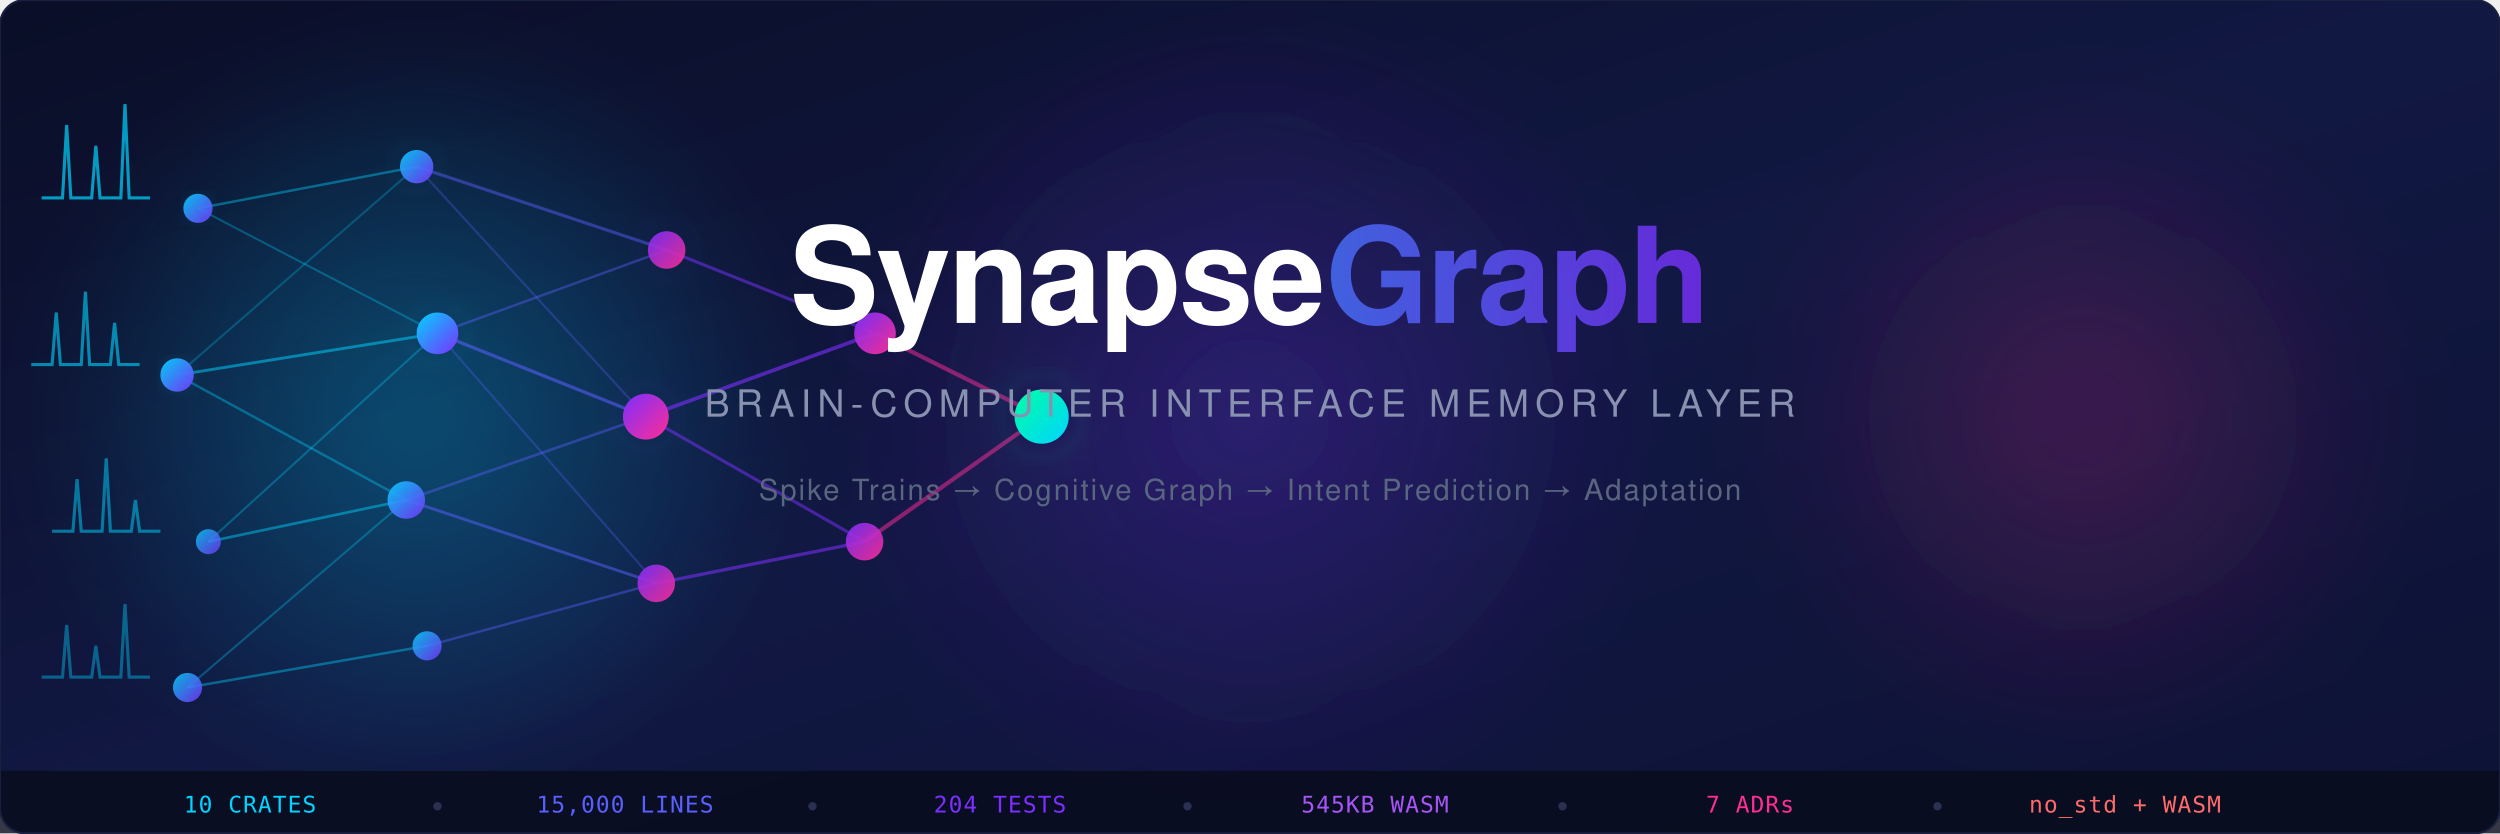
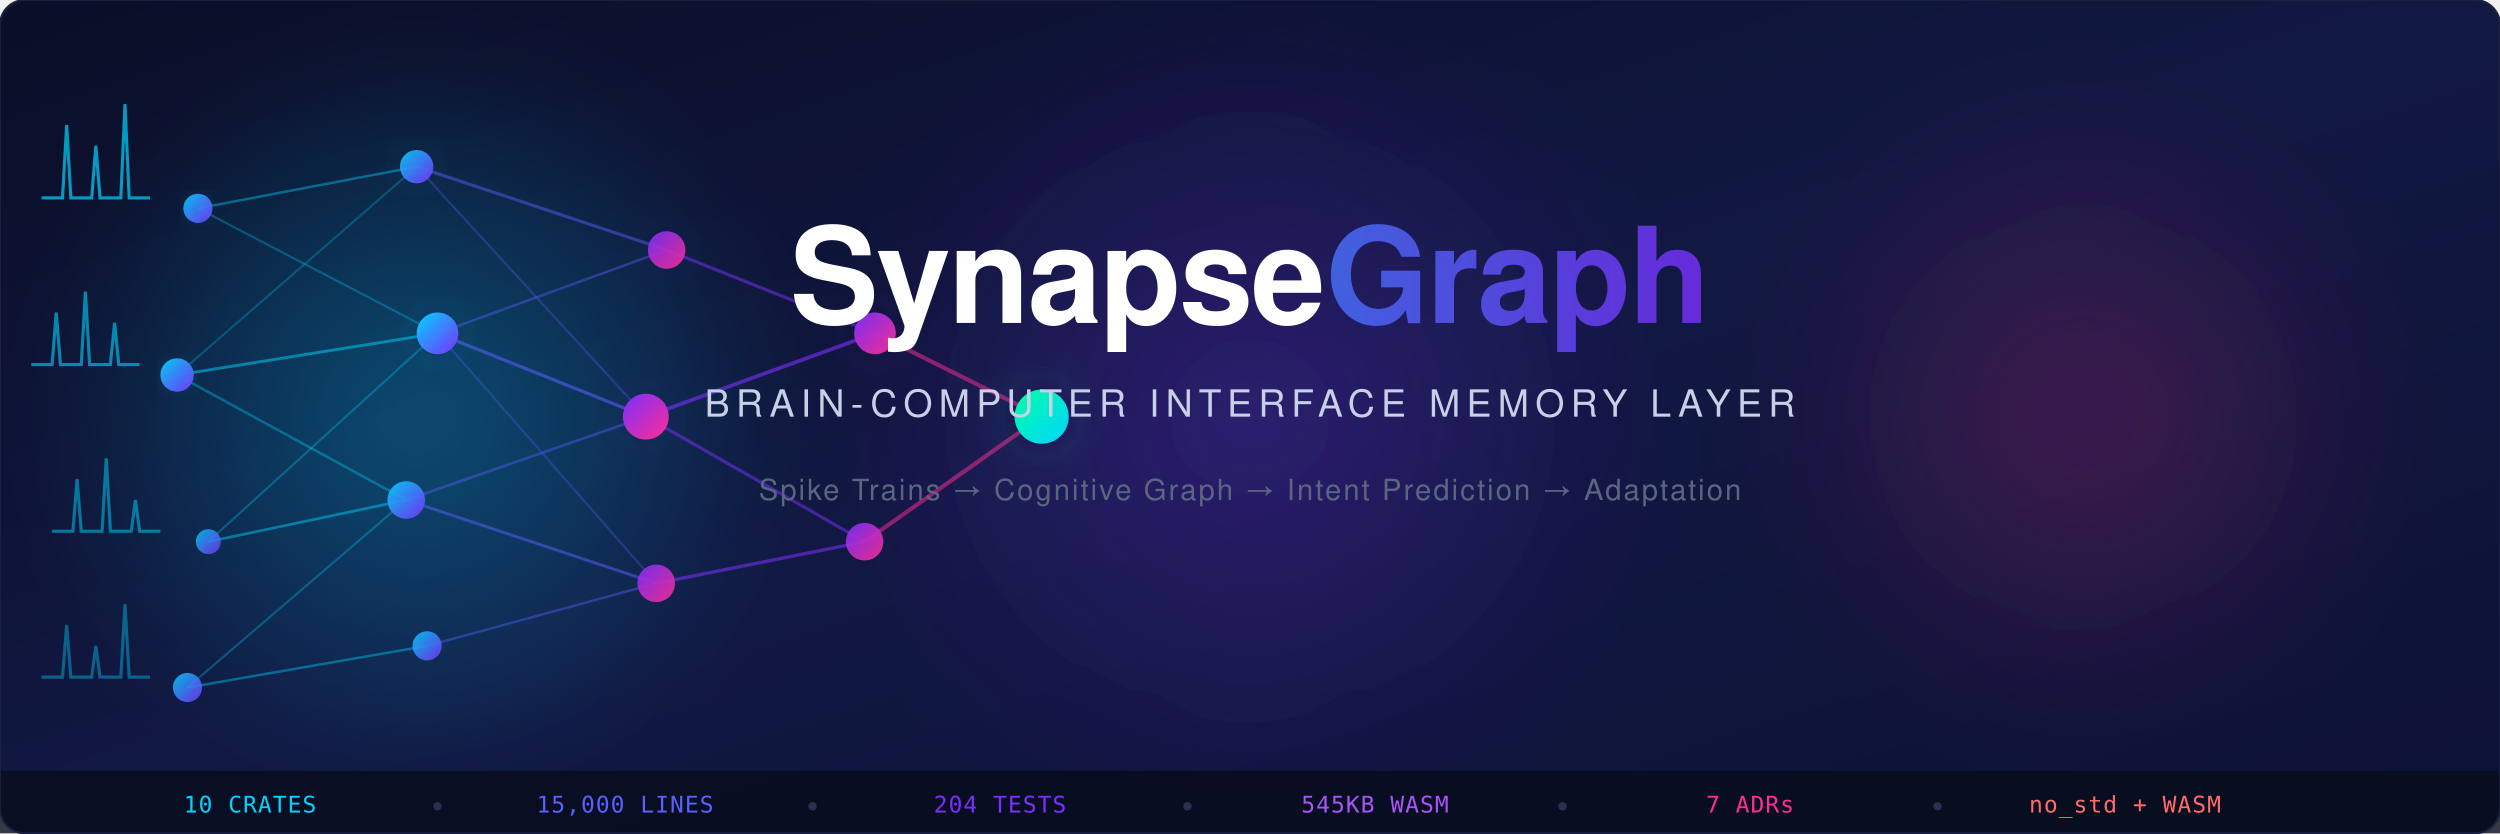
<svg xmlns="http://www.w3.org/2000/svg" viewBox="0 0 1200 400" width="1200" height="400">
  <defs>
    <linearGradient id="bg" x1="0%" y1="0%" x2="100%" y2="100%">
      <stop offset="0%" style="stop-color:#0a0e27;stop-opacity:1" />
      <stop offset="50%" style="stop-color:#111842;stop-opacity:1" />
      <stop offset="100%" style="stop-color:#0d1235;stop-opacity:1" />
    </linearGradient>
    <linearGradient id="glow1" x1="0%" y1="0%" x2="100%" y2="0%">
      <stop offset="0%" style="stop-color:#00d4ff;stop-opacity:0.8" />
      <stop offset="100%" style="stop-color:#7b2fff;stop-opacity:0.8" />
    </linearGradient>
    <linearGradient id="glow2" x1="0%" y1="0%" x2="100%" y2="0%">
      <stop offset="0%" style="stop-color:#7b2fff;stop-opacity:0.6" />
      <stop offset="100%" style="stop-color:#ff2d95;stop-opacity:0.6" />
    </linearGradient>
    <linearGradient id="glow3" x1="0%" y1="0%" x2="100%" y2="0%">
      <stop offset="0%" style="stop-color:#00d4ff;stop-opacity:0.4" />
      <stop offset="50%" style="stop-color:#7b2fff;stop-opacity:0.6" />
      <stop offset="100%" style="stop-color:#ff2d95;stop-opacity:0.4" />
    </linearGradient>
    <linearGradient id="nodeGrad" x1="0%" y1="0%" x2="100%" y2="100%">
      <stop offset="0%" style="stop-color:#00d4ff;stop-opacity:1" />
      <stop offset="100%" style="stop-color:#7b2fff;stop-opacity:1" />
    </linearGradient>
    <linearGradient id="nodeGrad2" x1="0%" y1="0%" x2="100%" y2="100%">
      <stop offset="0%" style="stop-color:#7b2fff;stop-opacity:1" />
      <stop offset="100%" style="stop-color:#ff2d95;stop-opacity:1" />
    </linearGradient>
    <linearGradient id="nodeGrad3" x1="0%" y1="0%" x2="100%" y2="100%">
      <stop offset="0%" style="stop-color:#00ffa3;stop-opacity:1" />
      <stop offset="100%" style="stop-color:#00d4ff;stop-opacity:1" />
    </linearGradient>
    <filter id="blur1">
      <feGaussianBlur in="SourceGraphic" stdDeviation="20" />
    </filter>
    <filter id="blur2">
      <feGaussianBlur in="SourceGraphic" stdDeviation="3" />
    </filter>
    <filter id="glow">
      <feGaussianBlur in="SourceGraphic" stdDeviation="6" />
    </filter>
    <radialGradient id="pulse1" cx="50%" cy="50%" r="50%">
      <stop offset="0%" style="stop-color:#00d4ff;stop-opacity:0.3" />
      <stop offset="100%" style="stop-color:#00d4ff;stop-opacity:0" />
    </radialGradient>
    <radialGradient id="pulse2" cx="50%" cy="50%" r="50%">
      <stop offset="0%" style="stop-color:#7b2fff;stop-opacity:0.25" />
      <stop offset="100%" style="stop-color:#7b2fff;stop-opacity:0" />
    </radialGradient>
    <radialGradient id="pulse3" cx="50%" cy="50%" r="50%">
      <stop offset="0%" style="stop-color:#ff2d95;stop-opacity:0.2" />
      <stop offset="100%" style="stop-color:#ff2d95;stop-opacity:0" />
    </radialGradient>
  </defs>
  <rect width="1200" height="400" fill="url(#bg)" rx="12" />
  <circle cx="200" cy="200" r="180" fill="url(#pulse1)" filter="url(#blur1)" />
  <circle cx="600" cy="200" r="200" fill="url(#pulse2)" filter="url(#blur1)" />
  <circle cx="1000" cy="200" r="160" fill="url(#pulse3)" filter="url(#blur1)" />
  <line x1="95" y1="100" x2="200" y2="80" stroke="#00d4ff" stroke-width="1.2" opacity="0.4" />
  <line x1="95" y1="100" x2="210" y2="160" stroke="#00d4ff" stroke-width="1" opacity="0.3" />
  <line x1="85" y1="180" x2="200" y2="80" stroke="#00d4ff" stroke-width="1" opacity="0.25" />
  <line x1="85" y1="180" x2="210" y2="160" stroke="#00d4ff" stroke-width="1.4" opacity="0.5" />
  <line x1="85" y1="180" x2="195" y2="240" stroke="#00d4ff" stroke-width="1.2" opacity="0.35" />
  <line x1="100" y1="260" x2="210" y2="160" stroke="#00d4ff" stroke-width="1" opacity="0.3" />
  <line x1="100" y1="260" x2="195" y2="240" stroke="#00d4ff" stroke-width="1.3" opacity="0.45" />
  <line x1="90" y1="330" x2="195" y2="240" stroke="#00d4ff" stroke-width="1" opacity="0.3" />
  <line x1="90" y1="330" x2="205" y2="310" stroke="#00d4ff" stroke-width="1.2" opacity="0.4" />
  <line x1="200" y1="80" x2="320" y2="120" stroke="#5a5fff" stroke-width="1.5" opacity="0.45" />
  <line x1="200" y1="80" x2="310" y2="200" stroke="#5a5fff" stroke-width="1" opacity="0.3" />
  <line x1="210" y1="160" x2="320" y2="120" stroke="#5a5fff" stroke-width="1.2" opacity="0.4" />
  <line x1="210" y1="160" x2="310" y2="200" stroke="#5a5fff" stroke-width="1.6" opacity="0.55" />
  <line x1="210" y1="160" x2="315" y2="280" stroke="#5a5fff" stroke-width="1" opacity="0.3" />
  <line x1="195" y1="240" x2="310" y2="200" stroke="#5a5fff" stroke-width="1.3" opacity="0.4" />
  <line x1="195" y1="240" x2="315" y2="280" stroke="#5a5fff" stroke-width="1.4" opacity="0.5" />
  <line x1="205" y1="310" x2="315" y2="280" stroke="#5a5fff" stroke-width="1.2" opacity="0.4" />
  <line x1="320" y1="120" x2="420" y2="160" stroke="#7b2fff" stroke-width="1.5" opacity="0.5" />
  <line x1="310" y1="200" x2="420" y2="160" stroke="#7b2fff" stroke-width="1.8" opacity="0.6" />
  <line x1="310" y1="200" x2="415" y2="260" stroke="#7b2fff" stroke-width="1.5" opacity="0.5" />
  <line x1="315" y1="280" x2="415" y2="260" stroke="#7b2fff" stroke-width="1.6" opacity="0.55" />
  <line x1="420" y1="160" x2="500" y2="200" stroke="#ff2d95" stroke-width="2" opacity="0.5" />
  <line x1="415" y1="260" x2="500" y2="200" stroke="#ff2d95" stroke-width="2" opacity="0.5" />
  <polyline points="20,95 30,95 32,60 34,95 44,95 46,70 48,95 58,95 60,50 62,95 72,95" stroke="#00d4ff" stroke-width="1.5" fill="none" opacity="0.7" />
  <polyline points="15,175 25,175 27,150 29,175 39,175 41,140 43,175 53,175 55,155 57,175 67,175" stroke="#00d4ff" stroke-width="1.5" fill="none" opacity="0.6" />
  <polyline points="25,255 35,255 37,230 39,255 49,255 51,220 53,255 63,255 65,240 67,255 77,255" stroke="#00d4ff" stroke-width="1.5" fill="none" opacity="0.5" />
  <polyline points="20,325 30,325 32,300 34,325 44,325 46,310 48,325 58,325 60,290 62,325 72,325" stroke="#00d4ff" stroke-width="1.5" fill="none" opacity="0.4" />
  <circle cx="95" cy="100" r="7" fill="url(#nodeGrad)" opacity="0.9" />
  <circle cx="95" cy="100" r="7" fill="none" stroke="#00d4ff" stroke-width="0.5" opacity="0.5" filter="url(#blur2)" />
  <circle cx="85" cy="180" r="8" fill="url(#nodeGrad)" opacity="0.95" />
  <circle cx="85" cy="180" r="8" fill="none" stroke="#00d4ff" stroke-width="0.5" opacity="0.5" filter="url(#blur2)" />
  <circle cx="100" cy="260" r="6" fill="url(#nodeGrad)" opacity="0.8" />
  <circle cx="90" cy="330" r="7" fill="url(#nodeGrad)" opacity="0.85" />
  <circle cx="200" cy="80" r="8" fill="url(#nodeGrad)" opacity="0.9" />
  <circle cx="200" cy="80" r="12" fill="none" stroke="#00d4ff" stroke-width="0.5" opacity="0.3" filter="url(#blur2)" />
  <circle cx="210" cy="160" r="10" fill="url(#nodeGrad)" opacity="1" />
  <circle cx="210" cy="160" r="15" fill="none" stroke="#00d4ff" stroke-width="0.5" opacity="0.3" filter="url(#blur2)" />
  <circle cx="195" cy="240" r="9" fill="url(#nodeGrad)" opacity="0.9" />
  <circle cx="205" cy="310" r="7" fill="url(#nodeGrad)" opacity="0.85" />
  <circle cx="320" cy="120" r="9" fill="url(#nodeGrad2)" opacity="0.9" />
  <circle cx="320" cy="120" r="14" fill="none" stroke="#7b2fff" stroke-width="0.5" opacity="0.3" filter="url(#blur2)" />
  <circle cx="310" cy="200" r="11" fill="url(#nodeGrad2)" opacity="1" />
  <circle cx="310" cy="200" r="16" fill="none" stroke="#7b2fff" stroke-width="0.5" opacity="0.35" filter="url(#blur2)" />
  <circle cx="315" cy="280" r="9" fill="url(#nodeGrad2)" opacity="0.9" />
  <circle cx="420" cy="160" r="10" fill="url(#nodeGrad2)" opacity="0.95" />
  <circle cx="420" cy="160" r="16" fill="none" stroke="#7b2fff" stroke-width="0.6" opacity="0.3" filter="url(#blur2)" />
  <circle cx="415" cy="260" r="9" fill="url(#nodeGrad2)" opacity="0.9" />
  <circle cx="500" cy="200" r="13" fill="url(#nodeGrad3)" opacity="1" />
  <circle cx="500" cy="200" r="20" fill="none" stroke="#00ffa3" stroke-width="0.8" opacity="0.35" filter="url(#blur2)" />
  <circle cx="500" cy="200" r="28" fill="none" stroke="#00ffa3" stroke-width="0.4" opacity="0.15" filter="url(#blur2)" />
  <text x="600" y="155" font-family="'SF Pro Display', 'Segoe UI', Helvetica, Arial, sans-serif" font-size="64" font-weight="700" fill="white" text-anchor="middle" letter-spacing="-1">
    Synapse<tspan fill="url(#glow1)">Graph</tspan>
  </text>
-   <text x="600" y="200" font-family="'SF Pro Text', 'Segoe UI', Helvetica, Arial, sans-serif" font-size="18" fill="#8892b0" text-anchor="middle" letter-spacing="3" font-weight="300">
+   <text x="600" y="200" font-family="'SF Pro Text', 'Segoe UI', Helvetica, Arial, sans-serif" font-size="18" fill="#c8d0e8" text-anchor="middle" letter-spacing="3" font-weight="400">
    BRAIN-COMPUTER INTERFACE MEMORY LAYER
  </text>
  <text x="600" y="240" font-family="'SF Pro Text', 'Segoe UI', Helvetica, Arial, sans-serif" font-size="14" fill="#5a6680" text-anchor="middle" letter-spacing="1">
    Spike Trains  →  Cognitive Graph  →  Intent Prediction  →  Adaptation
  </text>
  <rect x="0" y="370" width="1200" height="30" fill="#080b1a" opacity="0.8" rx="0" />
  <line x1="0" y1="370" x2="1200" y2="370" stroke="url(#glow3)" stroke-width="1" opacity="0.5" />
  <text x="120" y="390" font-family="'SF Mono', 'Fira Code', monospace" font-size="11" fill="#00d4ff" text-anchor="middle" letter-spacing="0.5">
    10 CRATES
  </text>
  <text x="300" y="390" font-family="'SF Mono', 'Fira Code', monospace" font-size="11" fill="#5a5fff" text-anchor="middle" letter-spacing="0.5">
    15,000 LINES
  </text>
  <text x="480" y="390" font-family="'SF Mono', 'Fira Code', monospace" font-size="11" fill="#7b2fff" text-anchor="middle" letter-spacing="0.5">
    204 TESTS
  </text>
  <text x="660" y="390" font-family="'SF Mono', 'Fira Code', monospace" font-size="11" fill="#a855f7" text-anchor="middle" letter-spacing="0.5">
    545KB WASM
  </text>
  <text x="840" y="390" font-family="'SF Mono', 'Fira Code', monospace" font-size="11" fill="#ff2d95" text-anchor="middle" letter-spacing="0.5">
    7 ADRs
  </text>
  <text x="1020" y="390" font-family="'SF Mono', 'Fira Code', monospace" font-size="11" fill="#ff6b6b" text-anchor="middle" letter-spacing="0.5">
    no_std + WASM
  </text>
  <circle cx="210" cy="387" r="2" fill="#2a3050" />
  <circle cx="390" cy="387" r="2" fill="#2a3050" />
  <circle cx="570" cy="387" r="2" fill="#2a3050" />
  <circle cx="750" cy="387" r="2" fill="#2a3050" />
  <circle cx="930" cy="387" r="2" fill="#2a3050" />
  <rect width="1200" height="400" fill="none" stroke="#1a2040" stroke-width="1" rx="12" />
</svg>
